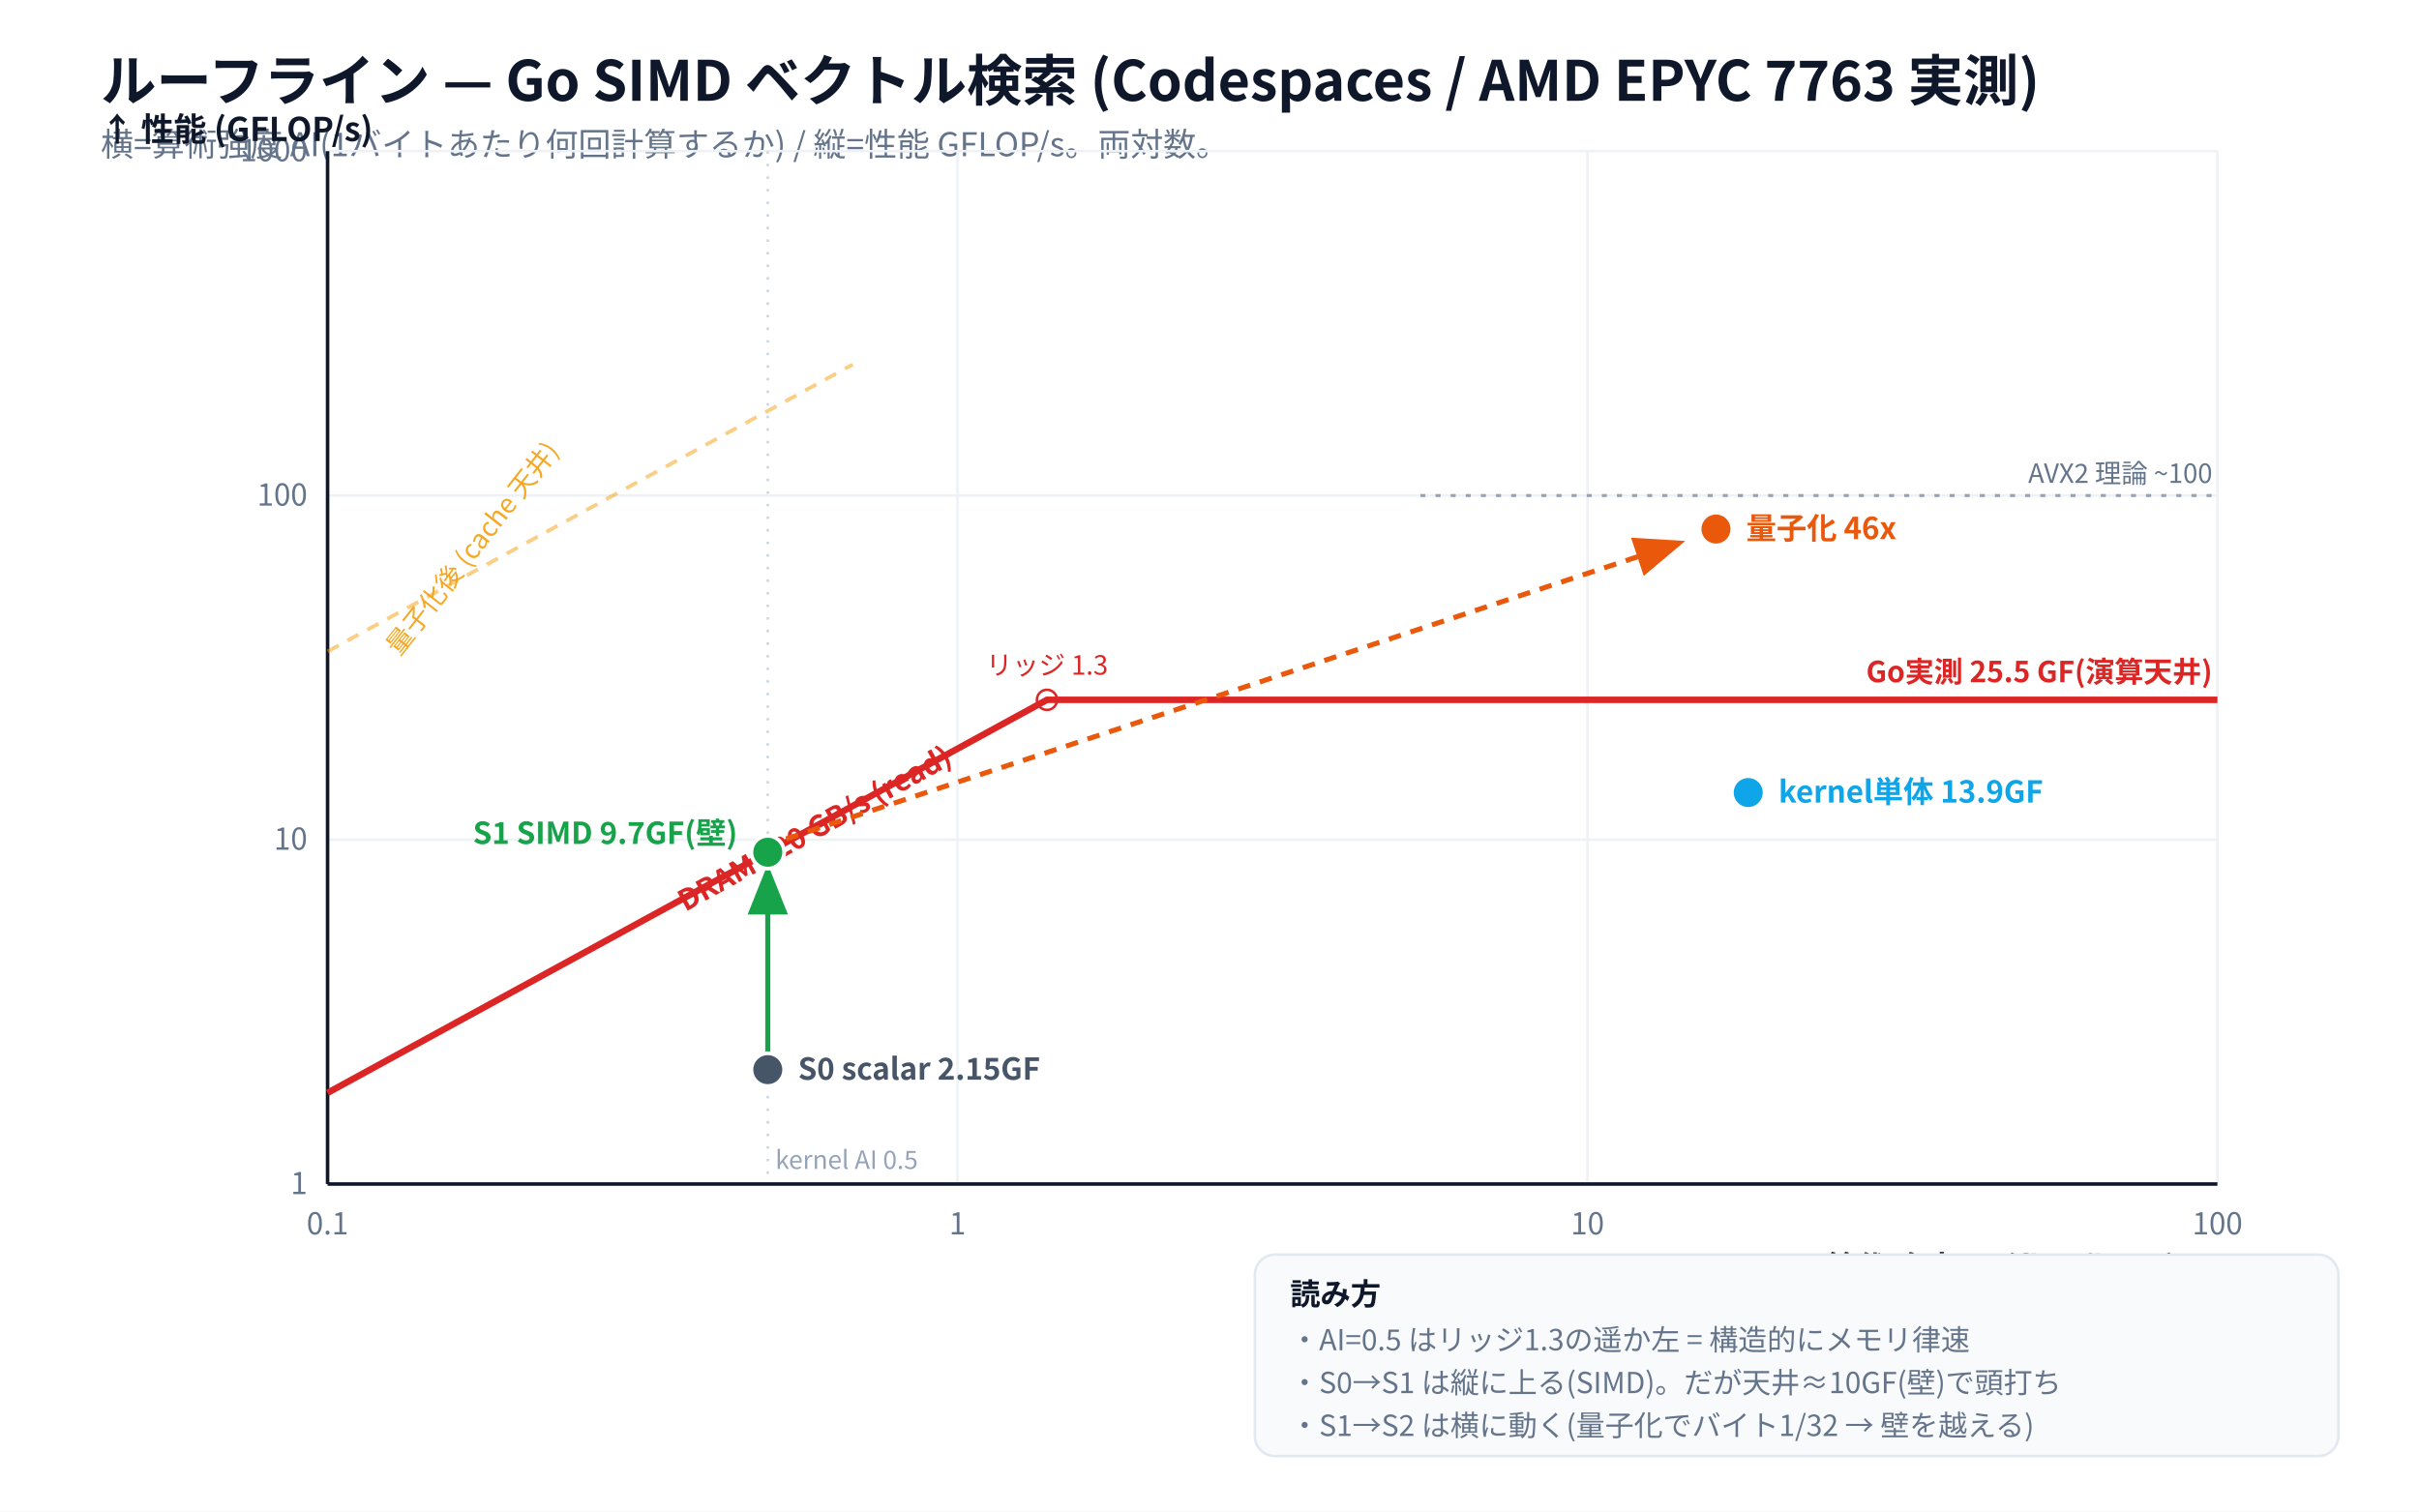
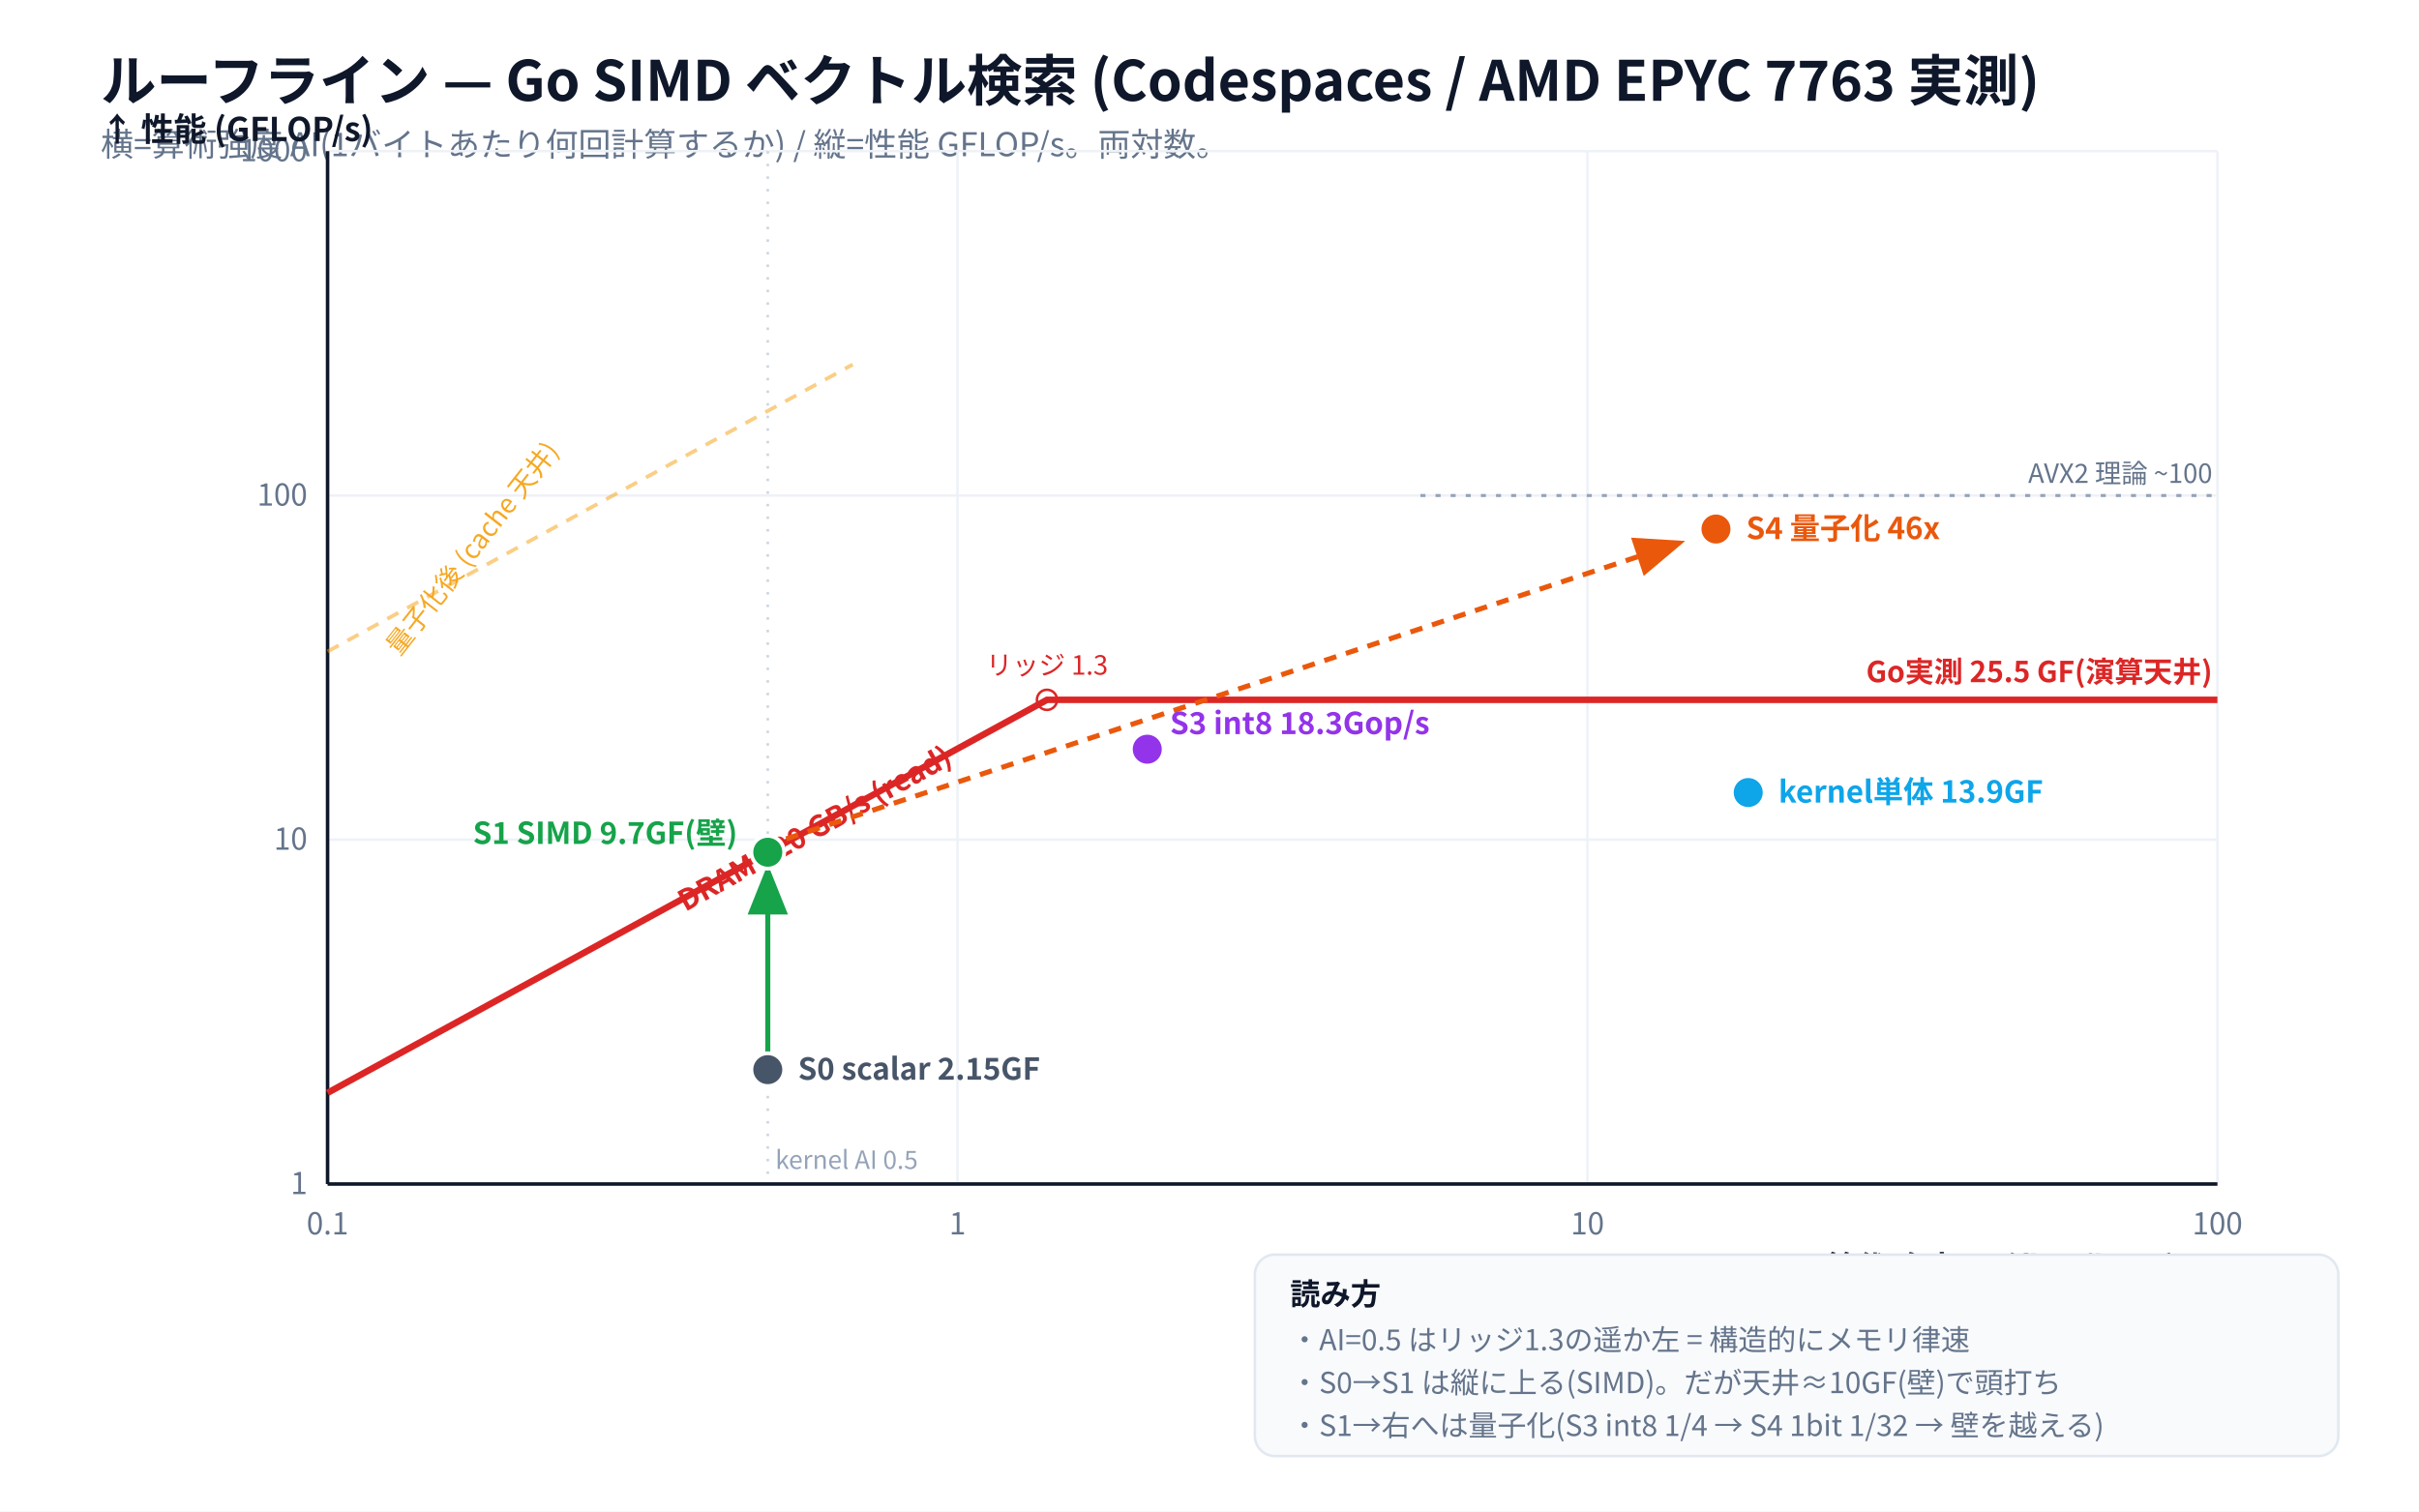
<svg xmlns="http://www.w3.org/2000/svg" viewBox="0 0 960 600" font-family="'Hiragino Sans','Noto Sans CJK JP',sans-serif">
  <style>.t{fill:#0f172a}.m{fill:#64748b}</style>
  <defs>
    <marker id="ar" markerWidth="10" markerHeight="8" refX="8" refY="4" orient="auto">
      <polygon points="0 0,10 4,0 8" fill="#16a34a" />
    </marker>
    <marker id="ao" markerWidth="10" markerHeight="8" refX="8" refY="4" orient="auto">
      <polygon points="0 0,10 4,0 8" fill="#ea580c" />
    </marker>
  </defs>
  <rect width="960" height="600" fill="#ffffff" />
  <text x="40" y="40" font-size="22" font-weight="700" class="t">ルーフライン — Go SIMD ベクトル検索 (Codespaces / AMD EPYC 7763 実測)</text>
  <text x="40" y="62" font-size="13" class="m">横=算術強度 AI(1バイトあたり何回計算するか) / 縦=性能 GFLOP/s。両対数。</text>
  <line x1="130.0" y1="60" x2="130.0" y2="470" stroke="#eef2f7" />
  <text x="130.0" y="490" font-size="12" class="m" text-anchor="middle">0.1</text>
  <line x1="380.0" y1="60" x2="380.0" y2="470" stroke="#eef2f7" />
  <text x="380.0" y="490" font-size="12" class="m" text-anchor="middle">1</text>
  <line x1="630.0" y1="60" x2="630.0" y2="470" stroke="#eef2f7" />
  <text x="630.0" y="490" font-size="12" class="m" text-anchor="middle">10</text>
  <line x1="880.0" y1="60" x2="880.0" y2="470" stroke="#eef2f7" />
  <text x="880.0" y="490" font-size="12" class="m" text-anchor="middle">100</text>
  <line x1="130" y1="470.0" x2="880" y2="470.0" stroke="#eef2f7" />
  <text x="122" y="474.0" font-size="12" class="m" text-anchor="end">1</text>
  <line x1="130" y1="333.3" x2="880" y2="333.3" stroke="#eef2f7" />
  <text x="122" y="337.3" font-size="12" class="m" text-anchor="end">10</text>
  <line x1="130" y1="196.7" x2="880" y2="196.7" stroke="#eef2f7" />
  <text x="122" y="200.7" font-size="12" class="m" text-anchor="end">100</text>
  <line x1="130" y1="60.0" x2="880" y2="60.0" stroke="#eef2f7" />
  <text x="122" y="64.0" font-size="12" class="m" text-anchor="end">1000</text>
  <line x1="130" y1="470" x2="880" y2="470" stroke="#0f172a" stroke-width="1.4" />
  <line x1="130" y1="60" x2="130" y2="470" stroke="#0f172a" stroke-width="1.4" />
  <text x="880" y="508" font-size="13" font-weight="600" class="t" text-anchor="end">算術強度 AI (flop/byte) →</text>
  <text x="40" y="56" font-size="13" font-weight="600" class="t">↑ 性能 (GFLOP/s)</text>
  <path d="M 130.0 258.6 L 338.4 144.7" stroke="#f59e0b" stroke-width="1.5" stroke-dasharray="5 4" fill="none" opacity="0.5" />
  <text x="158.5" y="260.7" font-size="10.5" fill="#f59e0b" opacity="0.9" transform="rotate(-52 158.5 260.7)">量子化後 (cache 天井)</text>
  <line x1="563.7" y1="196.7" x2="880.0" y2="196.7" stroke="#94a3b8" stroke-width="1.2" stroke-dasharray="2 4" />
  <text x="878.0" y="191.7" font-size="10.5" fill="#64748b" text-anchor="end">AVX2 理論 ~100</text>
  <path d="M 130.0 433.8 L 415.5 277.8 L 880.0 277.8" stroke="#dc2626" stroke-width="2.6" fill="none" />
  <text x="272.0" y="362.0" font-size="11.5" fill="#dc2626" font-weight="600" transform="rotate(-29 272 362)">DRAM ~20 GB/s (read)</text>
  <text x="878.0" y="270.8" font-size="11.5" fill="#dc2626" font-weight="600" text-anchor="end">Go実測 25.5 GF(演算天井)</text>
  <circle cx="415.5" cy="277.8" r="4" fill="none" stroke="#dc2626" />
  <text x="415.5" y="267.8" font-size="10.5" fill="#dc2626" text-anchor="middle">リッジ 1.3</text>
  <line x1="304.7" y1="60" x2="304.7" y2="470" stroke="#cbd5e1" stroke-width="1" stroke-dasharray="1 4" />
  <text x="307.7" y="464" font-size="10" fill="#94a3b8">kernel AI 0.5</text>
  <line x1="304.7" y1="418.0" x2="304.7" y2="347.0" stroke="#16a34a" stroke-width="2" marker-end="url(#ar)" />
  <line x1="312.0" y1="333.0" x2="665.0" y2="216.0" stroke="#ea580c" stroke-width="2" stroke-dasharray="5 4" marker-end="url(#ao)" />
  <circle cx="304.7" cy="424.6" r="6.5" fill="#475569" stroke="#fff" stroke-width="1.5" />
  <text x="316.7" y="428.6" font-size="12" font-weight="700" fill="#475569" text-anchor="start">S0 scalar 2.15GF</text>
  <circle cx="304.7" cy="338.3" r="6.5" fill="#16a34a" stroke="#fff" stroke-width="1.5" />
  <text x="292.7" y="335.0" font-size="12" font-weight="700" fill="#16a34a" text-anchor="end">S1 SIMD 9.7GF(壁)</text>
  <circle cx="693.8" cy="314.6" r="6.5" fill="#0ea5e9" stroke="#fff" stroke-width="1.5" />
  <text x="705.8" y="318.6" font-size="12" font-weight="700" fill="#0ea5e9" text-anchor="start">kernel単体 13.9GF</text>
+   <circle cx="455.3" cy="297.4" r="6.5" fill="#9333ea" stroke="#fff" stroke-width="1.5" />
+   <text x="464.3" y="291.4" font-size="12" font-weight="700" fill="#9333ea" text-anchor="start">S3 int8 18.3Gop/s</text>
  <circle cx="681.0" cy="210.0" r="6.5" fill="#ea580c" stroke="#fff" stroke-width="1.5" />
-   <text x="693.0" y="214.0" font-size="12" font-weight="700" fill="#ea580c" text-anchor="start">量子化 46x</text>
+   <text x="693.0" y="214.0" font-size="12" font-weight="700" fill="#ea580c" text-anchor="start">S4 量子化 46x</text>
  <rect x="498" y="498" width="430" height="80" rx="8" fill="#f8fafc" stroke="#e2e8f0" />
  <text x="512" y="518" font-size="12" class="t" font-weight="600">読み方</text>
  <text x="512" y="536" font-size="11.5" class="m">・AI=0.5 はリッジ1.3の遥か左 = 構造的にメモリ律速</text>
  <text x="512" y="553" font-size="11.5" class="m">・S0→S1 は縦に上る(SIMD)。だが天井≈10GF(壁)で頭打ち</text>
-   <text x="512" y="570" font-size="11.5" class="m">・S1→S2 は横に動く(量子化でバイト1/32 → 壁を越える)</text>
+   <text x="512" y="570" font-size="11.5" class="m">・S1→右へは量子化(S3 int8 1/4 → S4 1bit 1/32 → 壁を越える)</text>
</svg>
